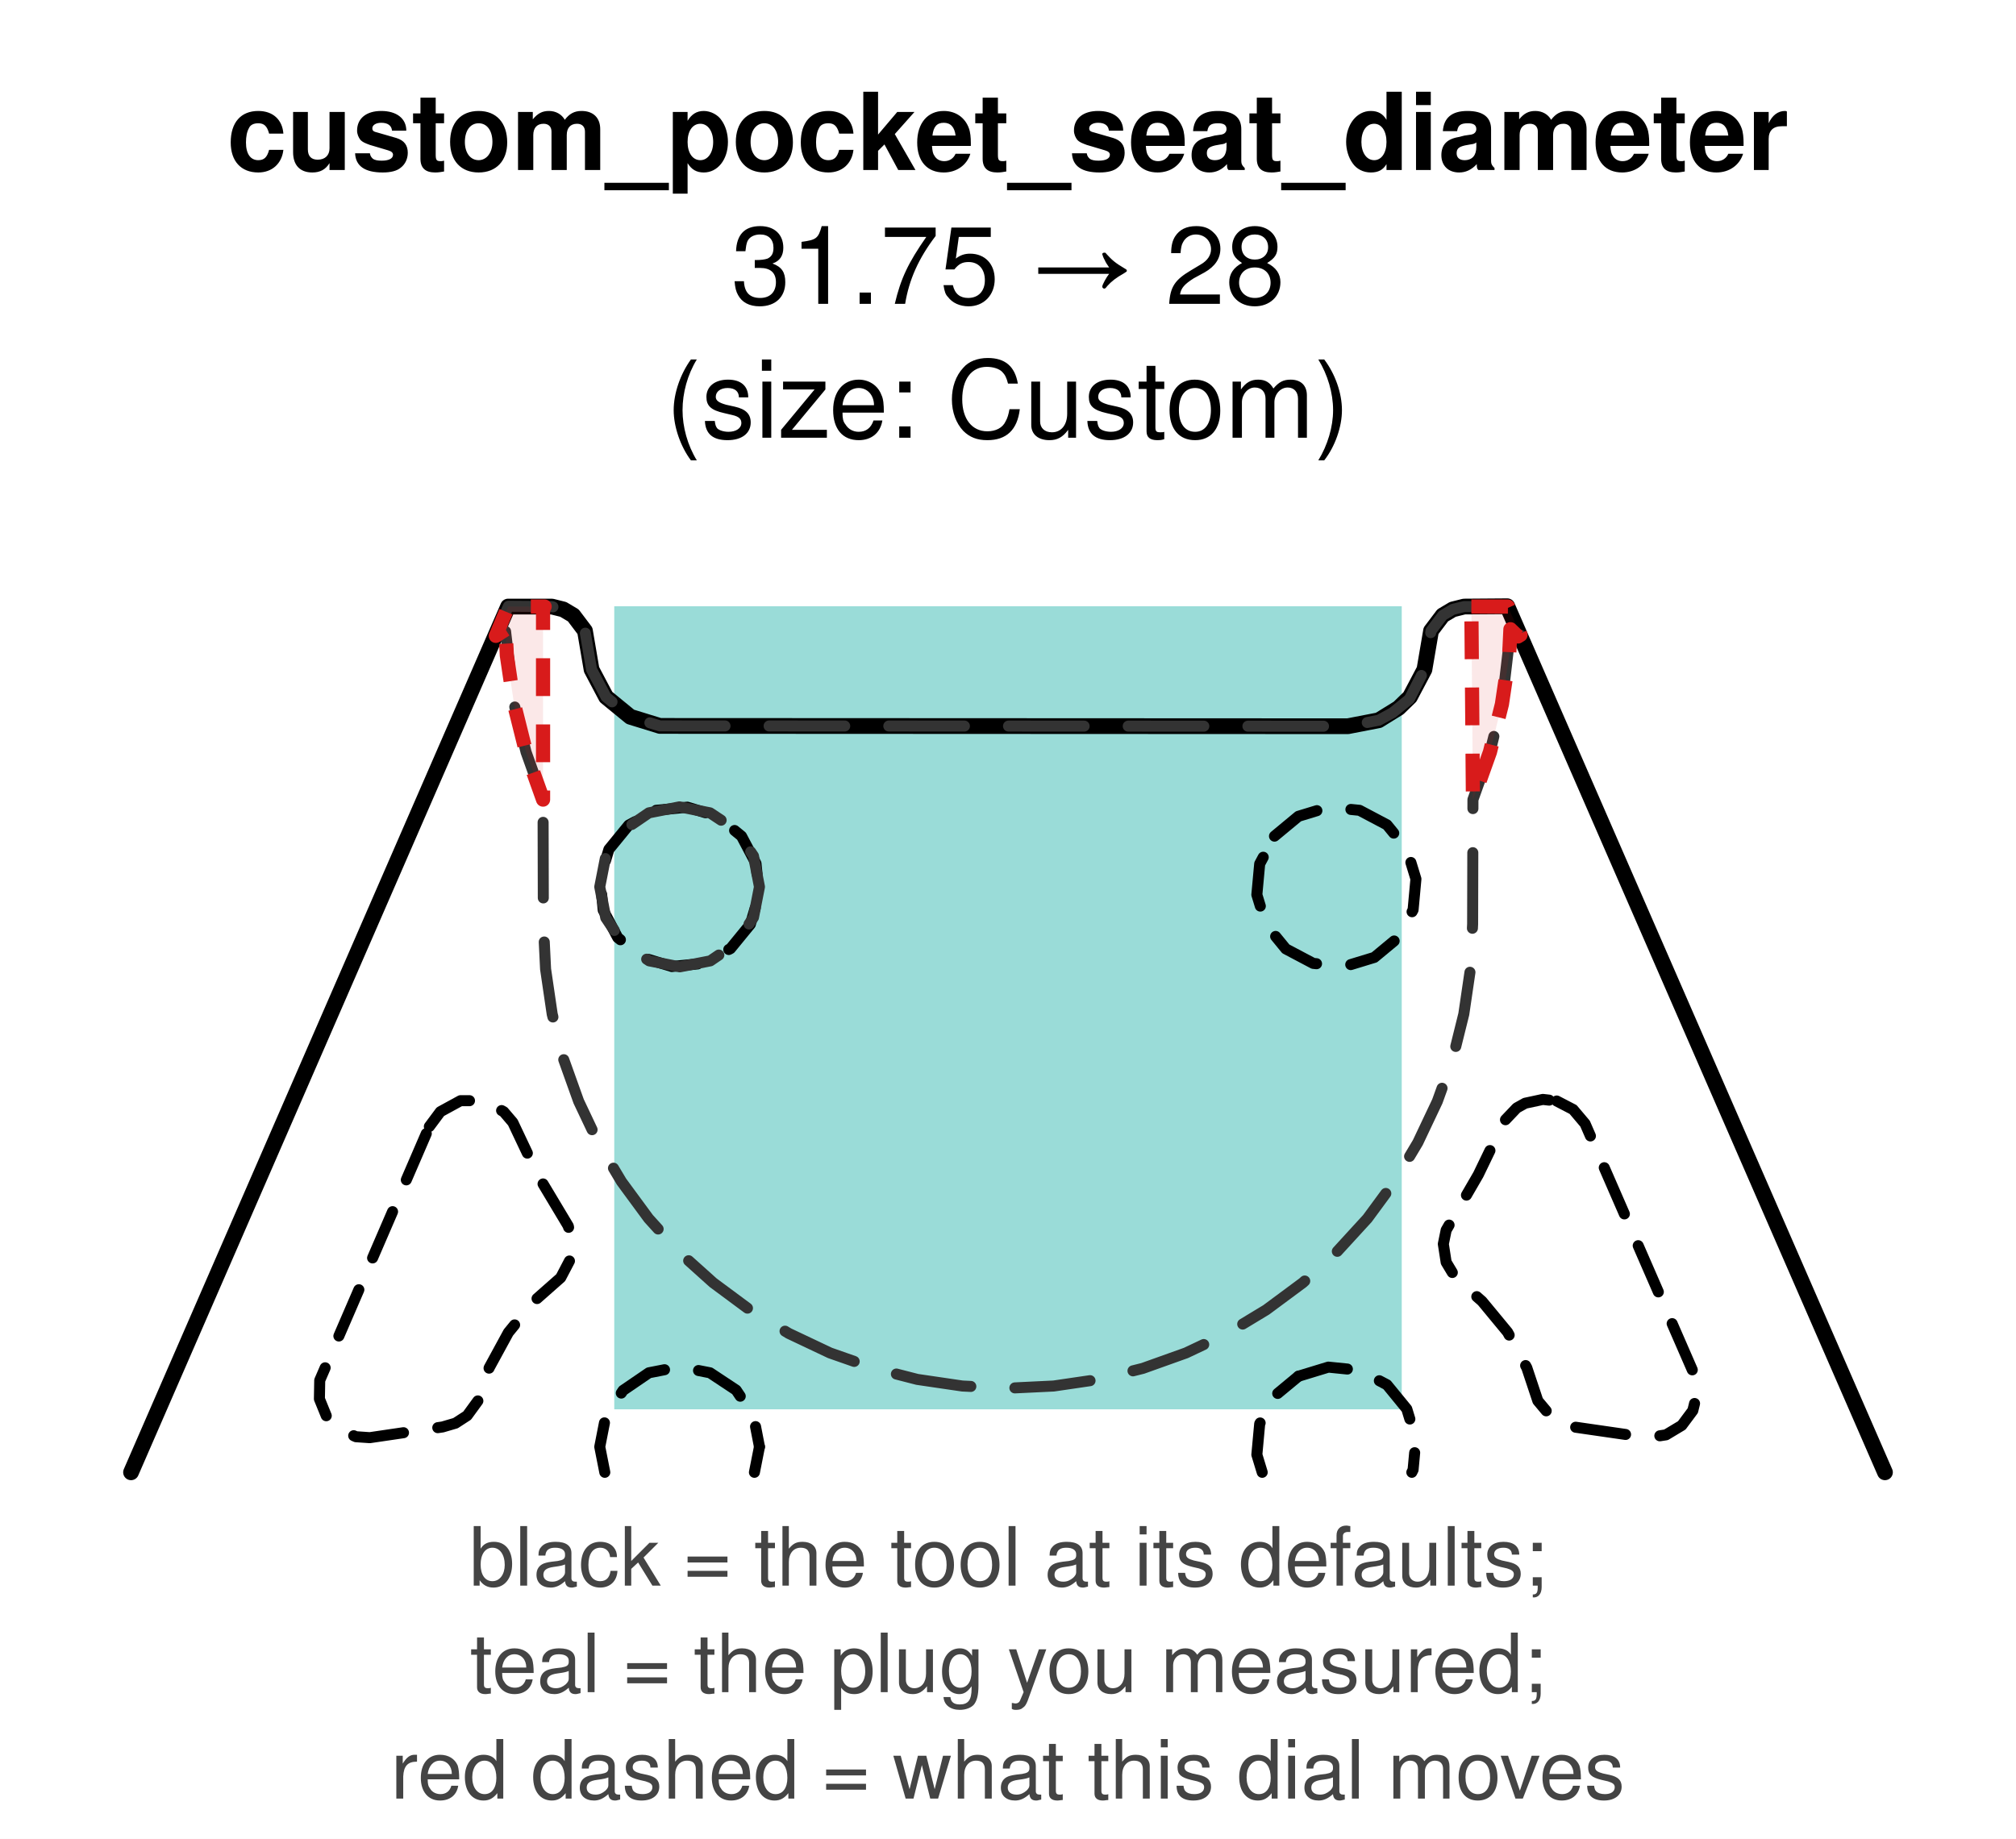
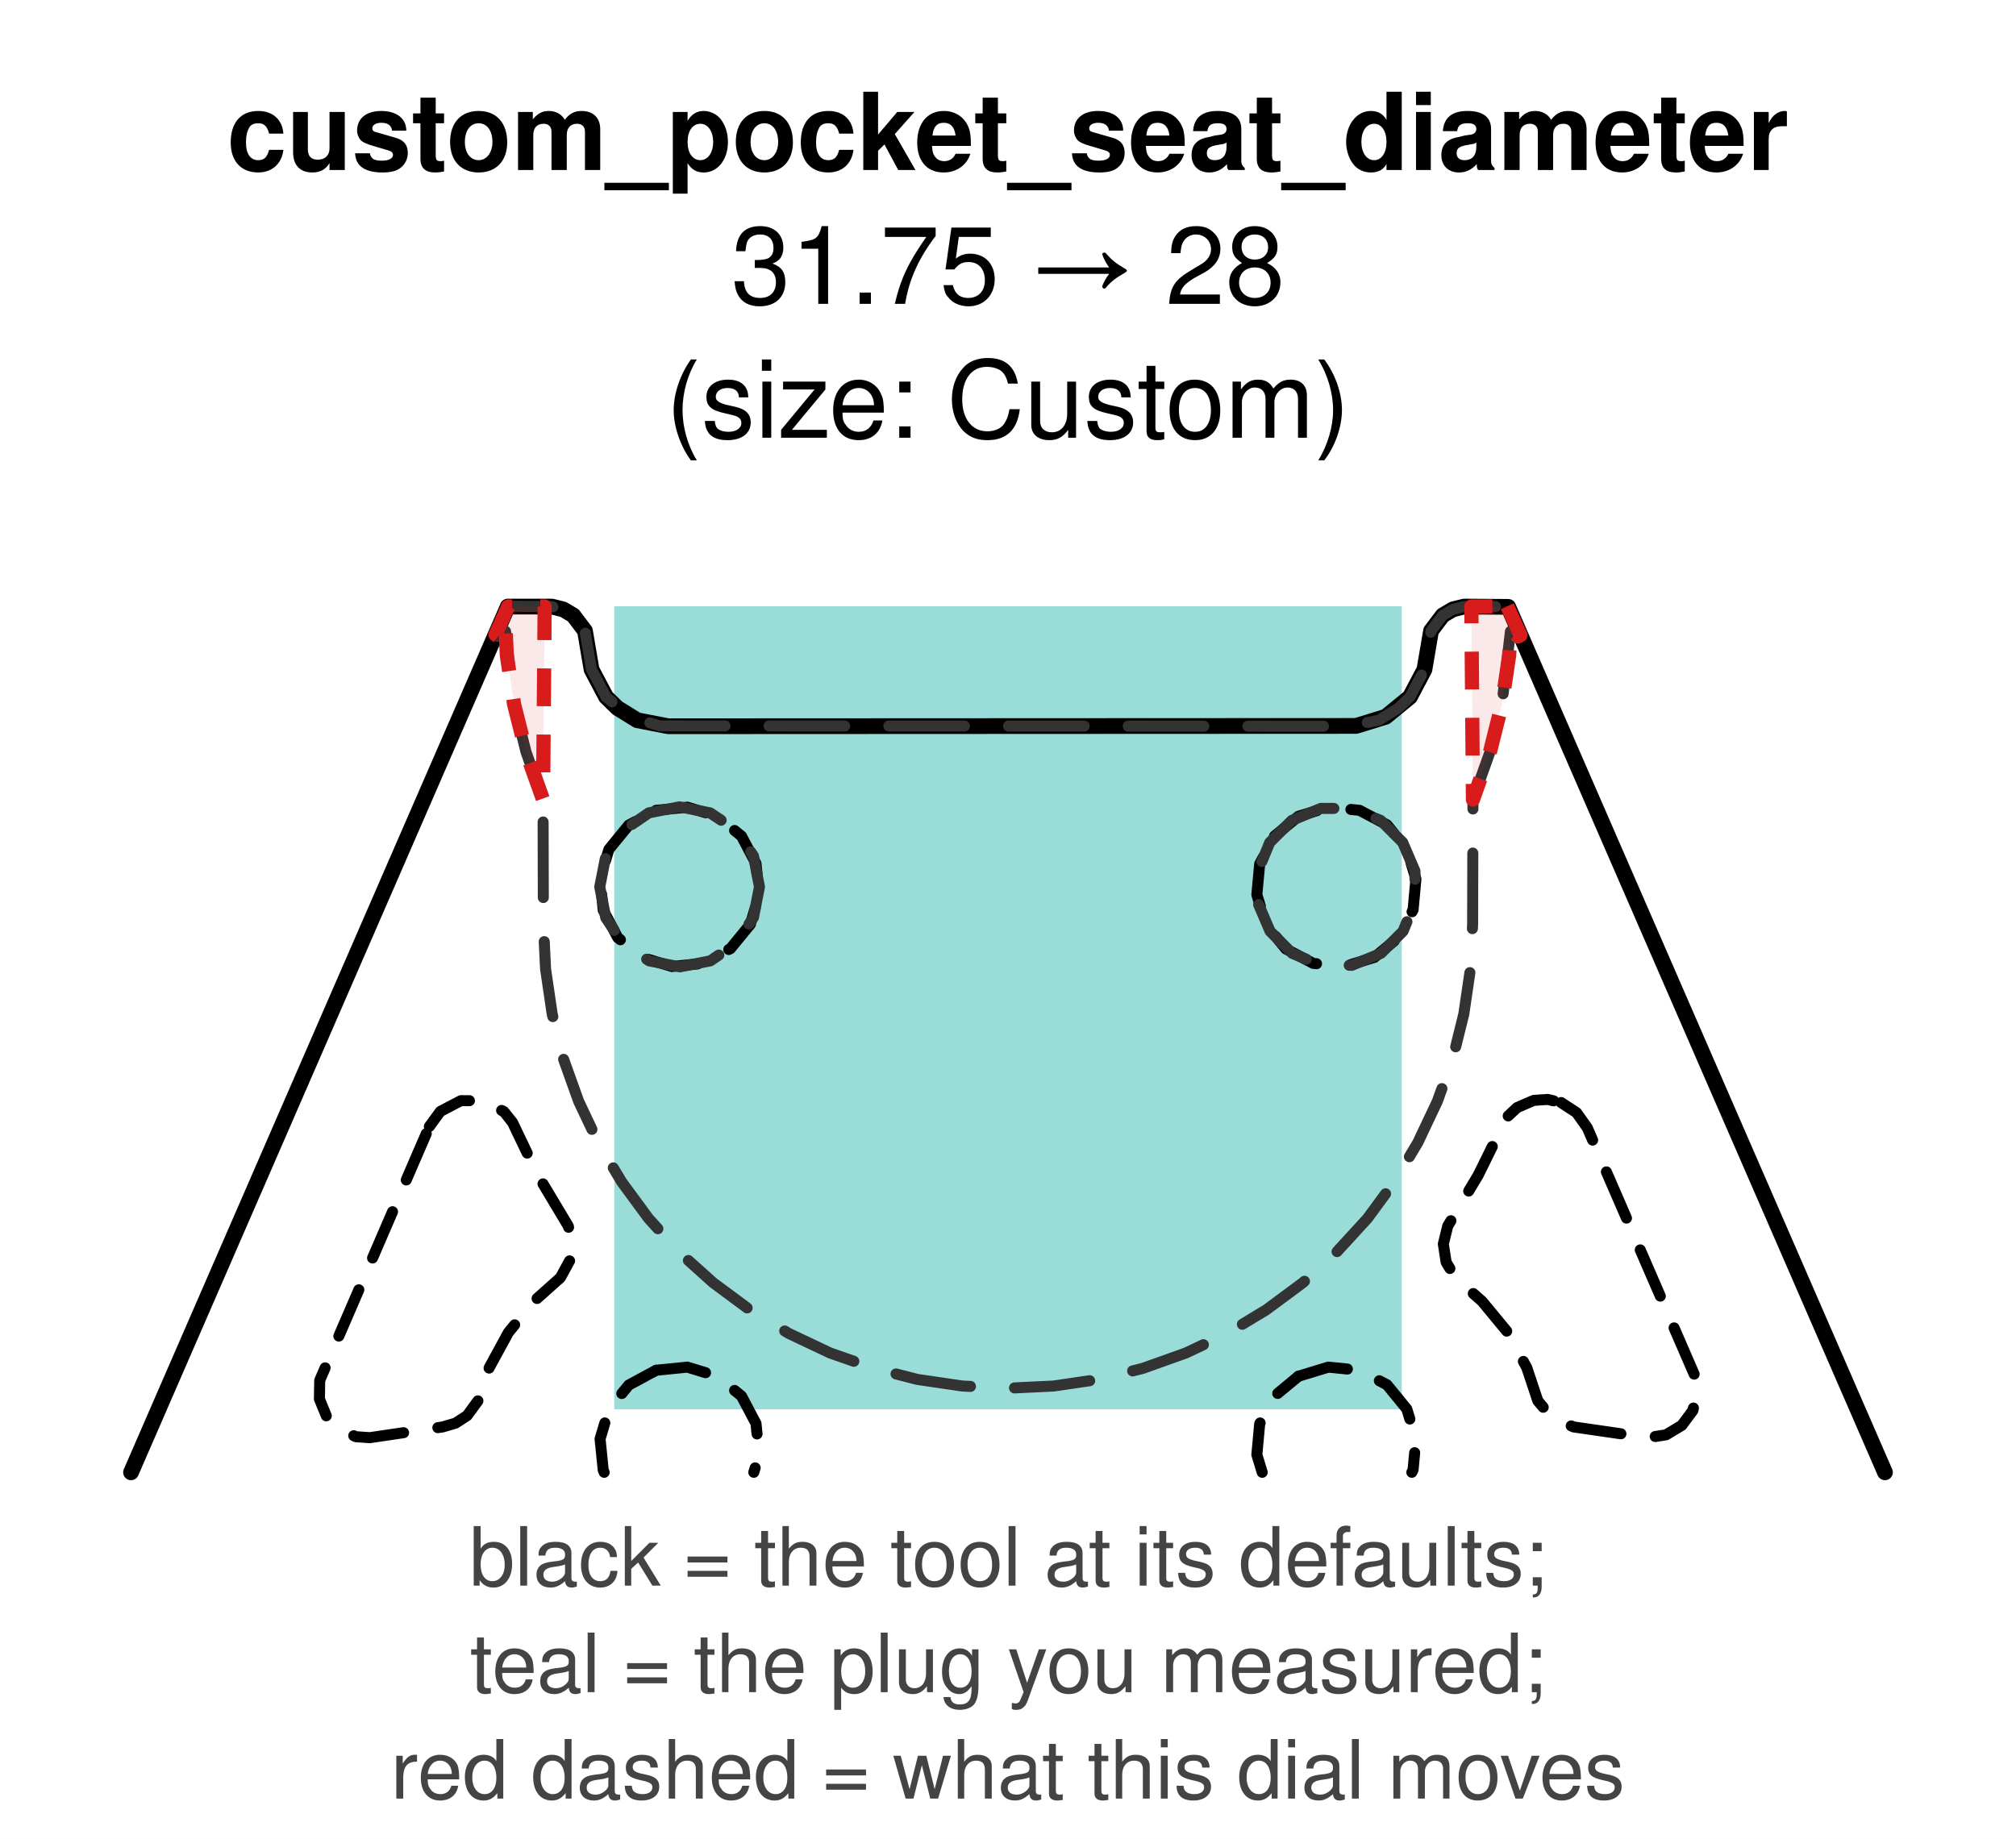
<svg xmlns="http://www.w3.org/2000/svg" width="64.00mm" height="58.39mm" viewBox="0 0 64.00 58.39" role="img">
  <rect width="64.00" height="58.39" fill="white" />
  <text x="32.00" y="5.40" font-family="Helvetica, Arial, sans-serif" font-size="3.40" font-weight="bold" text-anchor="middle" fill="#000">custom_pocket_seat_diameter</text>
  <text x="32.00" y="9.65" font-family="Helvetica, Arial, sans-serif" font-size="3.40" text-anchor="middle" fill="#000">31.75 → 28</text>
  <text x="32.00" y="13.90" font-family="Helvetica, Arial, sans-serif" font-size="3.40" text-anchor="middle" fill="#000">(size: Custom)</text>
  <path d="M 44.50 19.25 L 44.50 44.75 L 19.50 44.75 L 19.50 19.25 L 44.50 19.25 Z" fill="#20b2aa" fill-rule="evenodd" fill-opacity="0.45" stroke="none" />
-   <path d="M 4.16 46.75 L 16.13 19.26 L 17.52 19.26 L 17.88 19.35 L 18.20 19.54 L 18.57 20.03 L 18.78 21.26 L 19.24 22.13 L 20.01 22.76 L 20.95 23.05 L 42.79 23.06 L 43.77 22.87 L 44.40 22.48 L 44.76 22.13 L 45.22 21.26 L 45.43 20.03 L 45.80 19.54 L 46.12 19.35 L 46.48 19.26 L 47.85 19.25 L 59.84 46.75" fill="none" stroke="#000" stroke-width="0.5" stroke-linejoin="round" stroke-linecap="round" />
-   <path d="M 24.11 45.94 L 23.95 46.75" fill="none" stroke="#000" stroke-width="0.35" stroke-linejoin="round" stroke-linecap="round" stroke-dasharray="1.6,1.1" />
-   <path d="M 19.20 46.75 L 19.04 45.94 L 19.23 44.97 L 19.78 44.15 L 20.60 43.59 L 21.57 43.40 L 22.54 43.59 L 23.37 44.14 L 23.92 44.96 L 24.11 45.94" fill="none" stroke="#000" stroke-width="0.35" stroke-linejoin="round" stroke-linecap="round" stroke-dasharray="1.6,1.1" />
-   <path d="M 13.63 35.77 L 13.98 35.30 L 14.62 34.95 L 15.35 34.95 L 15.99 35.30 L 16.28 35.64 L 17.07 37.31 L 18.04 38.93 L 18.18 39.50 L 18.13 39.94 L 17.80 40.57 L 16.95 41.32 L 16.14 42.31 L 15.53 43.43 L 15.18 44.47 L 14.83 44.95 L 14.46 45.19 L 14.05 45.31 L 11.74 45.65 L 11.30 45.62 L 10.76 45.38 L 10.36 44.96 L 10.14 44.42 L 10.15 43.83 L 13.63 35.77 Z" fill="none" stroke="#000" stroke-width="0.35" stroke-linejoin="round" stroke-linecap="round" stroke-dasharray="1.6,1.1" />
+   <path d="M 4.16 46.75 L 16.12 19.26 L 17.52 19.26 L 17.88 19.35 L 18.20 19.54 L 18.57 20.03 L 18.78 21.26 L 19.24 22.13 L 19.60 22.48 L 20.23 22.87 L 21.21 23.06 L 43.05 23.05 L 43.99 22.76 L 44.76 22.13 L 45.22 21.26 L 45.43 20.03 L 45.80 19.54 L 46.12 19.35 L 46.48 19.26 L 47.88 19.27 L 59.84 46.75" fill="none" stroke="#000" stroke-width="0.5" stroke-linejoin="round" stroke-linecap="round" />
+   <path d="M 13.63 35.77 L 13.98 35.29 L 14.63 34.95 L 15.35 34.95 L 16.00 35.30 L 16.27 35.64 L 17.07 37.31 L 18.04 38.93 L 18.18 39.50 L 18.14 39.93 L 17.79 40.57 L 16.95 41.32 L 16.14 42.31 L 15.53 43.43 L 15.18 44.47 L 14.83 44.95 L 14.46 45.19 L 14.05 45.31 L 11.74 45.65 L 11.30 45.62 L 10.76 45.38 L 10.36 44.96 L 10.14 44.42 L 10.15 43.83 L 13.63 35.77 Z" fill="none" stroke="#000" stroke-width="0.35" stroke-linejoin="round" stroke-linecap="round" stroke-dasharray="1.6,1.1" />
  <path d="M 20.83 25.73 L 21.82 25.63 L 22.77 25.92 L 23.54 26.55 L 24.00 27.42 L 24.10 28.41 L 23.82 29.35 L 23.19 30.12 L 22.32 30.59 L 21.33 30.69 L 20.38 30.40 L 19.61 29.77 L 19.15 28.90 L 19.05 27.91 L 19.33 26.97 L 19.96 26.20 L 20.83 25.73 Z" fill="none" stroke="#000" stroke-width="0.35" stroke-linejoin="round" stroke-linecap="round" stroke-dasharray="1.6,1.1" />
-   <path d="M 49.42 34.96 L 49.94 35.23 L 50.32 35.68 L 53.79 43.65 L 53.88 44.22 L 53.74 44.79 L 53.39 45.26 L 52.89 45.56 L 52.31 45.65 L 49.96 45.31 L 49.28 45.03 L 48.82 44.48 L 48.47 43.43 L 47.86 42.30 L 47.05 41.32 L 46.21 40.58 L 45.91 40.08 L 45.82 39.50 L 45.91 39.06 L 46.93 37.30 L 47.75 35.60 L 48.15 35.18 L 48.42 35.03 L 48.98 34.91 L 49.42 34.96 Z" fill="none" stroke="#000" stroke-width="0.35" stroke-linejoin="round" stroke-linecap="round" stroke-dasharray="1.6,1.1" />
+   <path d="M 20.83 43.51 L 21.82 43.41 L 22.77 43.70 L 23.54 44.33 L 24.00 45.20 L 24.10 46.19 L 23.93 46.75" fill="none" stroke="#000" stroke-width="0.35" stroke-linejoin="round" stroke-linecap="round" stroke-dasharray="1.6,1.1" />
+   <path d="M 19.18 46.75 L 19.15 46.68 L 19.05 45.69 L 19.33 44.75 L 19.96 43.98 L 20.83 43.51" fill="none" stroke="#000" stroke-width="0.35" stroke-linejoin="round" stroke-linecap="round" stroke-dasharray="1.6,1.1" />
+   <path d="M 49.56 35.01 L 50.05 35.33 L 50.39 35.81 L 53.79 43.65 L 53.88 44.22 L 53.74 44.79 L 53.39 45.26 L 52.89 45.56 L 52.31 45.65 L 49.96 45.31 L 49.28 45.03 L 48.82 44.48 L 48.47 43.43 L 47.86 42.30 L 47.05 41.32 L 46.21 40.58 L 45.91 40.08 L 45.82 39.50 L 45.96 38.93 L 46.93 37.31 L 47.83 35.48 L 48.16 35.17 L 48.69 34.94 L 49.13 34.91 L 49.56 35.01 Z" fill="none" stroke="#000" stroke-width="0.35" stroke-linejoin="round" stroke-linecap="round" stroke-dasharray="1.6,1.1" />
  <path d="M 40.46 26.55 L 41.22 25.92 L 42.17 25.63 L 43.16 25.73 L 44.03 26.19 L 44.66 26.96 L 44.95 27.91 L 44.86 28.89 L 44.39 29.77 L 43.63 30.40 L 42.68 30.69 L 41.69 30.59 L 40.82 30.13 L 40.19 29.36 L 39.90 28.41 L 39.99 27.43 L 40.46 26.55 Z" fill="none" stroke="#000" stroke-width="0.35" stroke-linejoin="round" stroke-linecap="round" stroke-dasharray="1.6,1.1" />
  <path d="M 41.22 43.70 L 42.17 43.41 L 43.16 43.51 L 44.03 43.97 L 44.66 44.74 L 44.95 45.69 L 44.86 46.67 L 44.82 46.75" fill="none" stroke="#000" stroke-width="0.35" stroke-linejoin="round" stroke-linecap="round" stroke-dasharray="1.6,1.1" />
  <path d="M 40.07 46.75 L 39.90 46.19 L 39.99 45.21 L 40.46 44.33 L 41.22 43.70" fill="none" stroke="#000" stroke-width="0.35" stroke-linejoin="round" stroke-linecap="round" stroke-dasharray="1.6,1.1" />
-   <path d="M 15.74 20.15 L 16.14 19.25 L 17.52 19.26 L 17.99 19.40 L 18.37 19.71 L 18.57 20.03 L 18.78 21.26 L 19.24 22.13 L 20.01 22.76 L 20.95 23.05 L 42.80 23.06 L 43.77 22.87 L 44.21 22.63 L 44.74 22.20 L 45.22 21.26 L 45.43 20.03 L 45.80 19.54 L 46.12 19.35 L 46.48 19.26 L 47.87 19.26 L 48.27 20.17 L 48.20 20.21 L 48.02 20.02 L 47.95 20.05 L 47.68 22.36 L 47.30 23.88 L 46.76 25.39 L 46.75 29.34 L 46.68 30.77 L 46.47 32.20 L 46.12 33.61 L 45.63 34.97 L 45.01 36.28 L 44.27 37.52 L 43.41 38.69 L 42.43 39.76 L 41.36 40.73 L 40.20 41.59 L 38.96 42.34 L 37.65 42.96 L 36.28 43.45 L 34.88 43.80 L 33.45 44.01 L 32.00 44.08 L 30.55 44.01 L 29.12 43.80 L 27.72 43.44 L 26.35 42.96 L 25.04 42.34 L 23.80 41.59 L 22.64 40.73 L 21.56 39.76 L 20.59 38.69 L 19.73 37.52 L 18.99 36.28 L 18.37 34.97 L 17.88 33.60 L 17.53 32.20 L 17.32 30.77 L 17.25 29.33 L 17.24 25.39 L 16.70 23.88 L 16.32 22.36 L 16.05 20.05 L 15.98 20.02 L 15.80 20.21 L 15.74 20.15 Z" fill="none" stroke="#333333" stroke-width="0.35" stroke-linejoin="round" stroke-linecap="round" stroke-dasharray="2.4,1.4" />
+   <path d="M 15.74 20.15 L 16.14 19.25 L 17.52 19.26 L 17.99 19.40 L 18.37 19.71 L 18.57 20.03 L 18.78 21.26 L 19.24 22.13 L 20.01 22.76 L 20.95 23.05 L 42.80 23.06 L 43.77 22.87 L 44.40 22.48 L 44.76 22.13 L 45.22 21.26 L 45.43 20.03 L 45.80 19.54 L 46.12 19.35 L 46.48 19.26 L 47.87 19.26 L 48.27 20.17 L 48.20 20.21 L 48.02 20.02 L 47.95 20.05 L 47.68 22.36 L 47.30 23.88 L 46.76 25.39 L 46.75 29.34 L 46.68 30.77 L 46.47 32.20 L 46.12 33.61 L 45.63 34.97 L 45.01 36.28 L 44.27 37.52 L 43.41 38.69 L 42.43 39.76 L 41.36 40.73 L 40.20 41.59 L 38.96 42.34 L 37.65 42.96 L 36.28 43.45 L 34.88 43.80 L 33.45 44.01 L 32.00 44.08 L 30.55 44.01 L 29.12 43.80 L 27.72 43.44 L 26.35 42.96 L 25.04 42.34 L 23.80 41.59 L 22.64 40.73 L 21.56 39.76 L 20.59 38.69 L 19.73 37.52 L 18.99 36.28 L 18.37 34.97 L 17.88 33.60 L 17.53 32.20 L 17.32 30.77 L 17.25 29.33 L 17.24 25.39 L 16.70 23.88 L 16.32 22.36 L 16.05 20.05 L 15.98 20.02 L 15.80 20.21 L 15.74 20.15 Z" fill="none" stroke="#333333" stroke-width="0.35" stroke-linejoin="round" stroke-linecap="round" stroke-dasharray="2.4,1.4" />
+   <path d="M 40.31 26.75 L 41.01 26.05 L 41.93 25.67 L 42.92 25.67 L 43.83 26.05 L 44.53 26.75 L 44.92 27.66 L 44.92 28.65 L 44.54 29.57 L 43.84 30.27 L 42.92 30.65 L 41.93 30.65 L 41.02 30.27 L 40.32 29.57 L 39.93 28.66 L 39.93 27.67 L 40.31 26.75 Z" fill="none" stroke="#333333" stroke-width="0.35" stroke-linejoin="round" stroke-linecap="round" stroke-dasharray="2.4,1.4" />
  <path d="M 20.60 25.81 L 21.57 25.62 L 22.54 25.81 L 23.37 26.36 L 23.92 27.18 L 24.11 28.16 L 23.92 29.13 L 23.37 29.95 L 22.55 30.51 L 21.58 30.70 L 20.61 30.51 L 19.78 29.96 L 19.23 29.14 L 19.04 28.16 L 19.23 27.19 L 19.78 26.37 L 20.60 25.81 Z" fill="none" stroke="#333333" stroke-width="0.35" stroke-linejoin="round" stroke-linecap="round" stroke-dasharray="2.4,1.4" />
-   <path d="M 46.71 19.26 L 47.87 19.26 L 48.27 20.16 L 48.19 20.21 L 47.95 19.98 L 47.91 20.81 L 47.68 22.36 L 47.30 23.88 L 46.76 25.39 L 46.71 19.26 Z" fill="#d81b1b" fill-rule="evenodd" fill-opacity="0.1" stroke="#d81b1b" stroke-width="0.45" stroke-linejoin="round" stroke-dasharray="1.2,0.9" />
-   <path d="M 16.05 19.99 L 15.74 20.19 L 16.13 19.26 L 17.29 19.26 L 17.24 19.31 L 17.24 25.39 L 16.70 23.88 L 16.32 22.36 L 16.09 20.81 L 16.05 19.99 Z" fill="#d81b1b" fill-rule="evenodd" fill-opacity="0.1" stroke="#d81b1b" stroke-width="0.45" stroke-linejoin="round" stroke-dasharray="1.2,0.9" />
+   <path d="M 15.81 20.21 L 15.73 20.15 L 16.13 19.26 L 17.29 19.26 L 17.24 25.39 L 16.70 23.88 L 16.32 22.36 L 16.09 20.81 L 16.05 19.98 L 15.81 20.21 Z" fill="#d81b1b" fill-rule="evenodd" fill-opacity="0.1" stroke="#d81b1b" stroke-width="0.45" stroke-linejoin="round" stroke-dasharray="1.2,0.9" />
+   <path d="M 47.85 19.25 L 48.27 20.17 L 48.19 20.21 L 47.95 19.98 L 47.91 20.81 L 47.68 22.36 L 47.30 23.88 L 46.76 25.39 L 46.71 19.26 L 47.85 19.25 Z" fill="#d81b1b" fill-rule="evenodd" fill-opacity="0.1" stroke="#d81b1b" stroke-width="0.45" stroke-linejoin="round" stroke-dasharray="1.2,0.9" />
  <text x="32.00" y="50.35" font-family="Helvetica, Arial, sans-serif" font-size="2.60" text-anchor="middle" fill="#444444">black = the tool at its defaults;</text>
  <text x="32.00" y="53.73" font-family="Helvetica, Arial, sans-serif" font-size="2.60" text-anchor="middle" fill="#444444">teal = the plug you measured;</text>
  <text x="32.00" y="57.11" font-family="Helvetica, Arial, sans-serif" font-size="2.60" text-anchor="middle" fill="#444444">red dashed = what this dial moves</text>
</svg>
